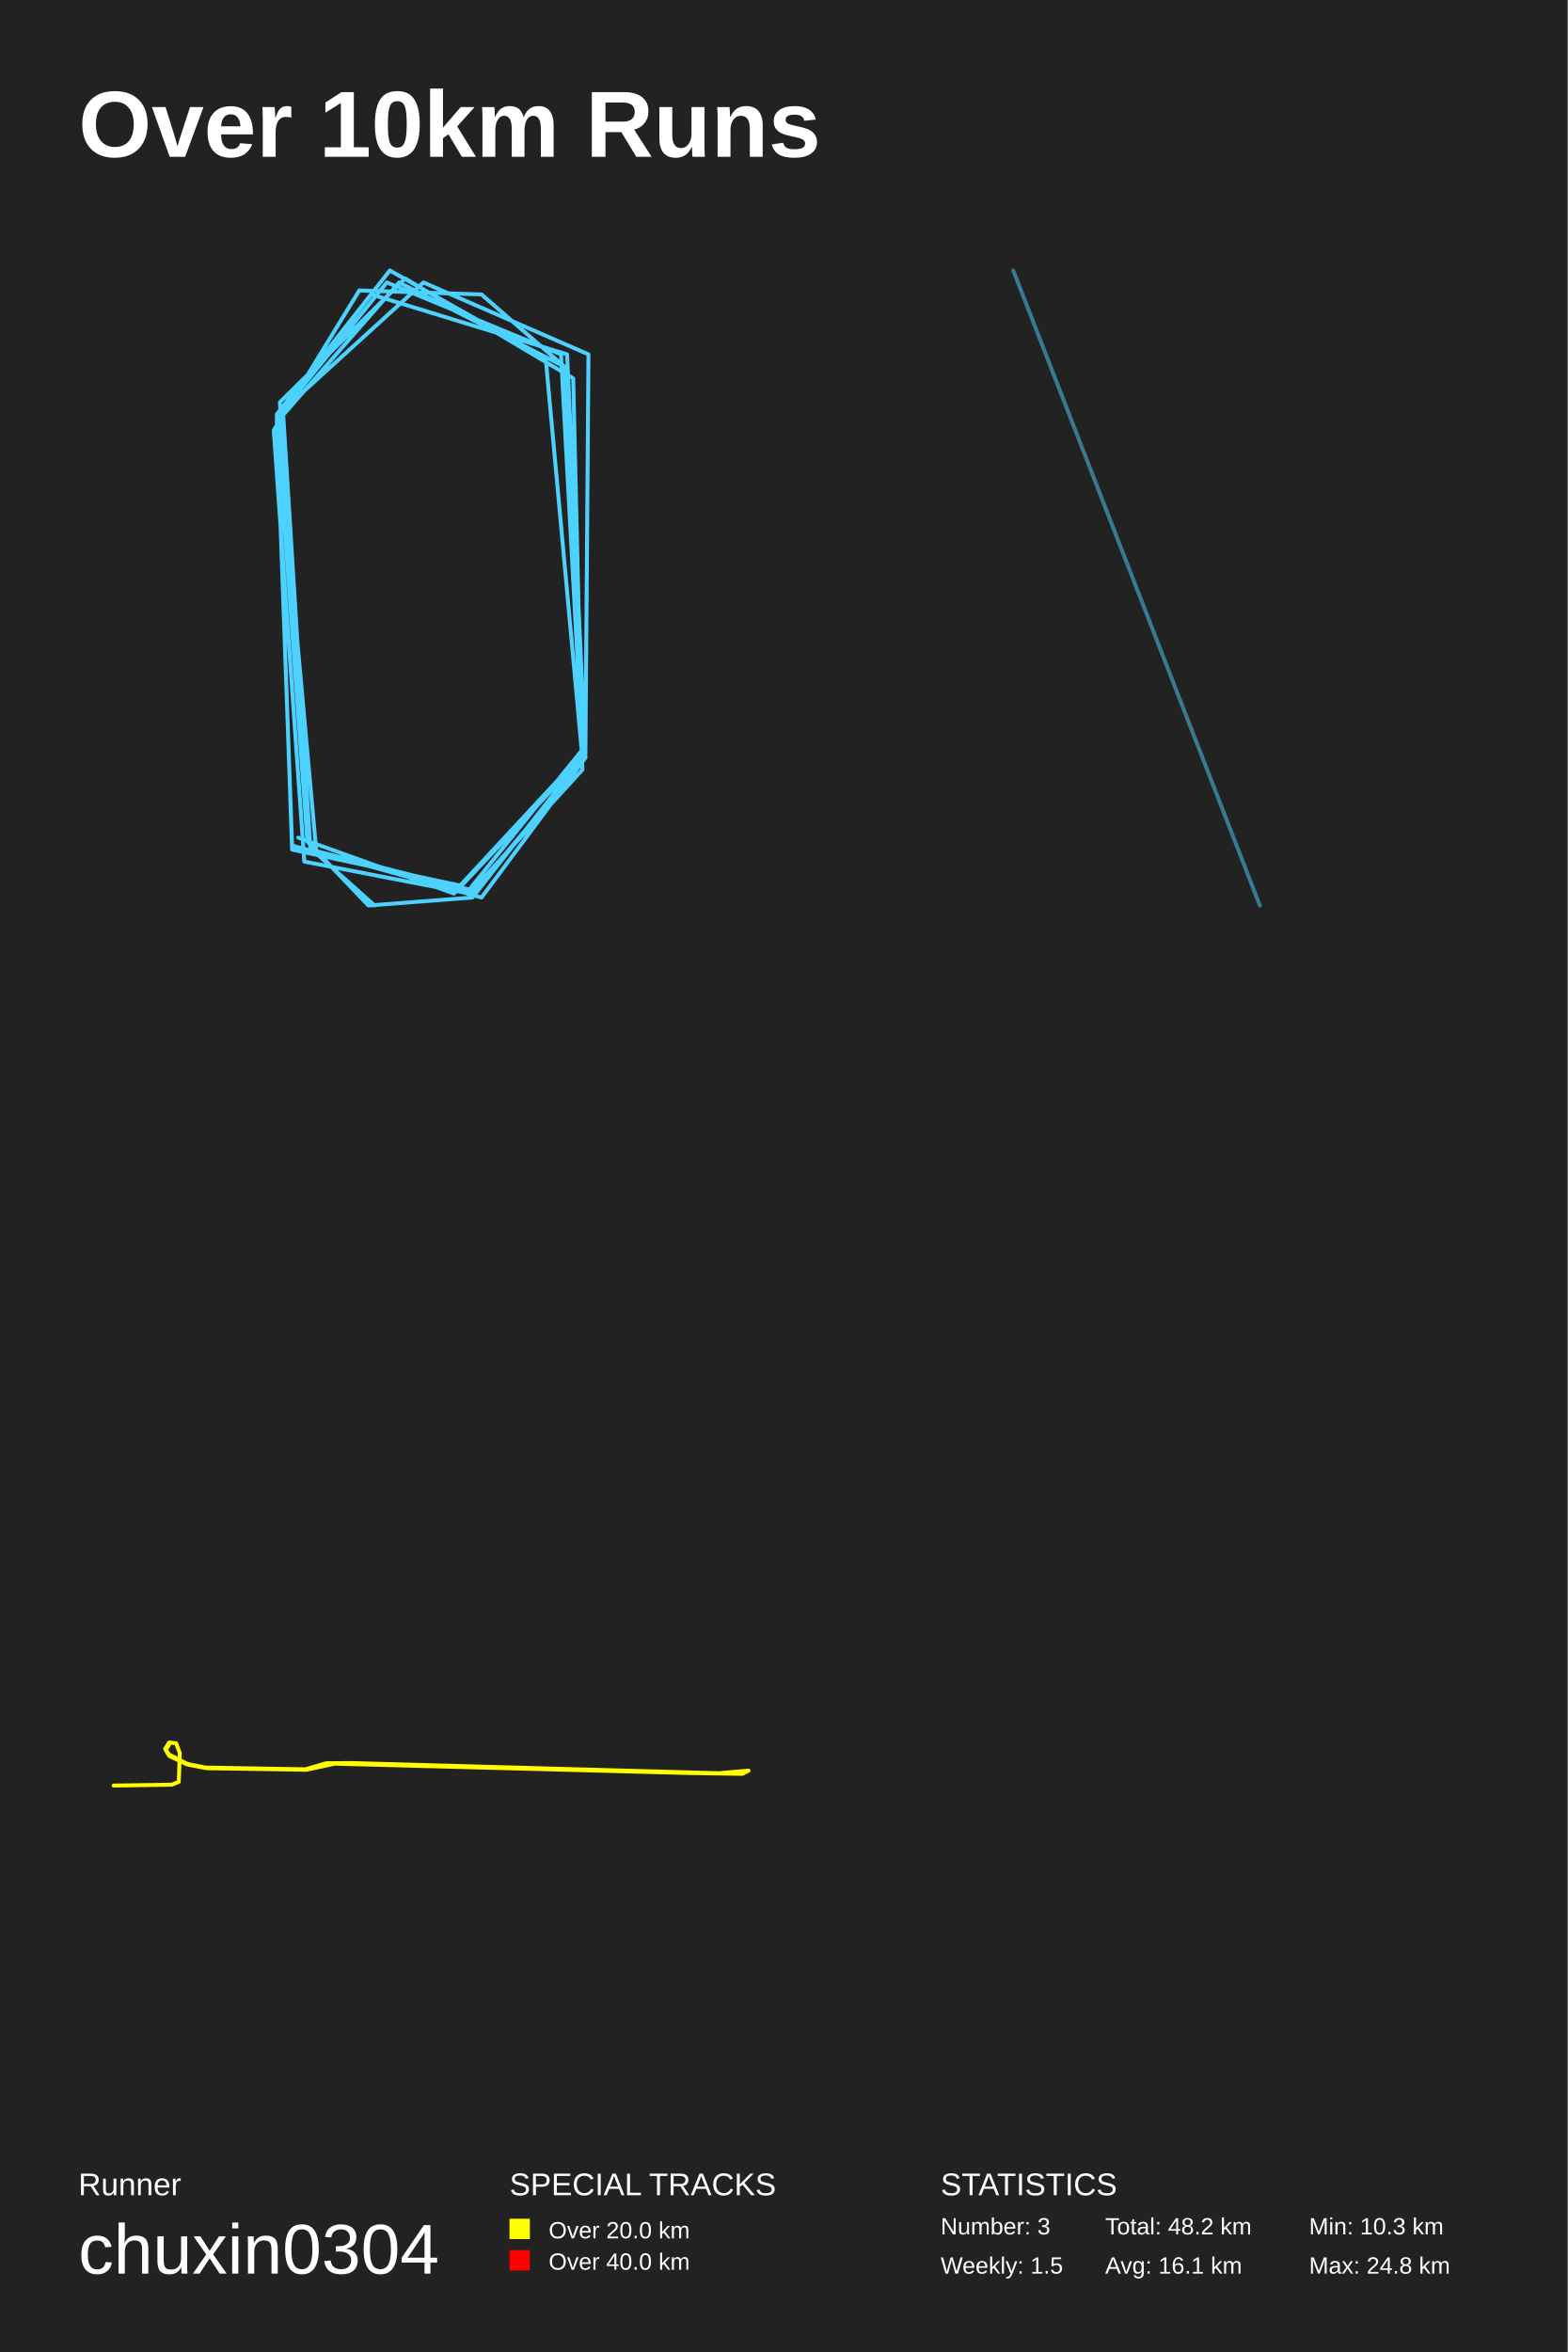
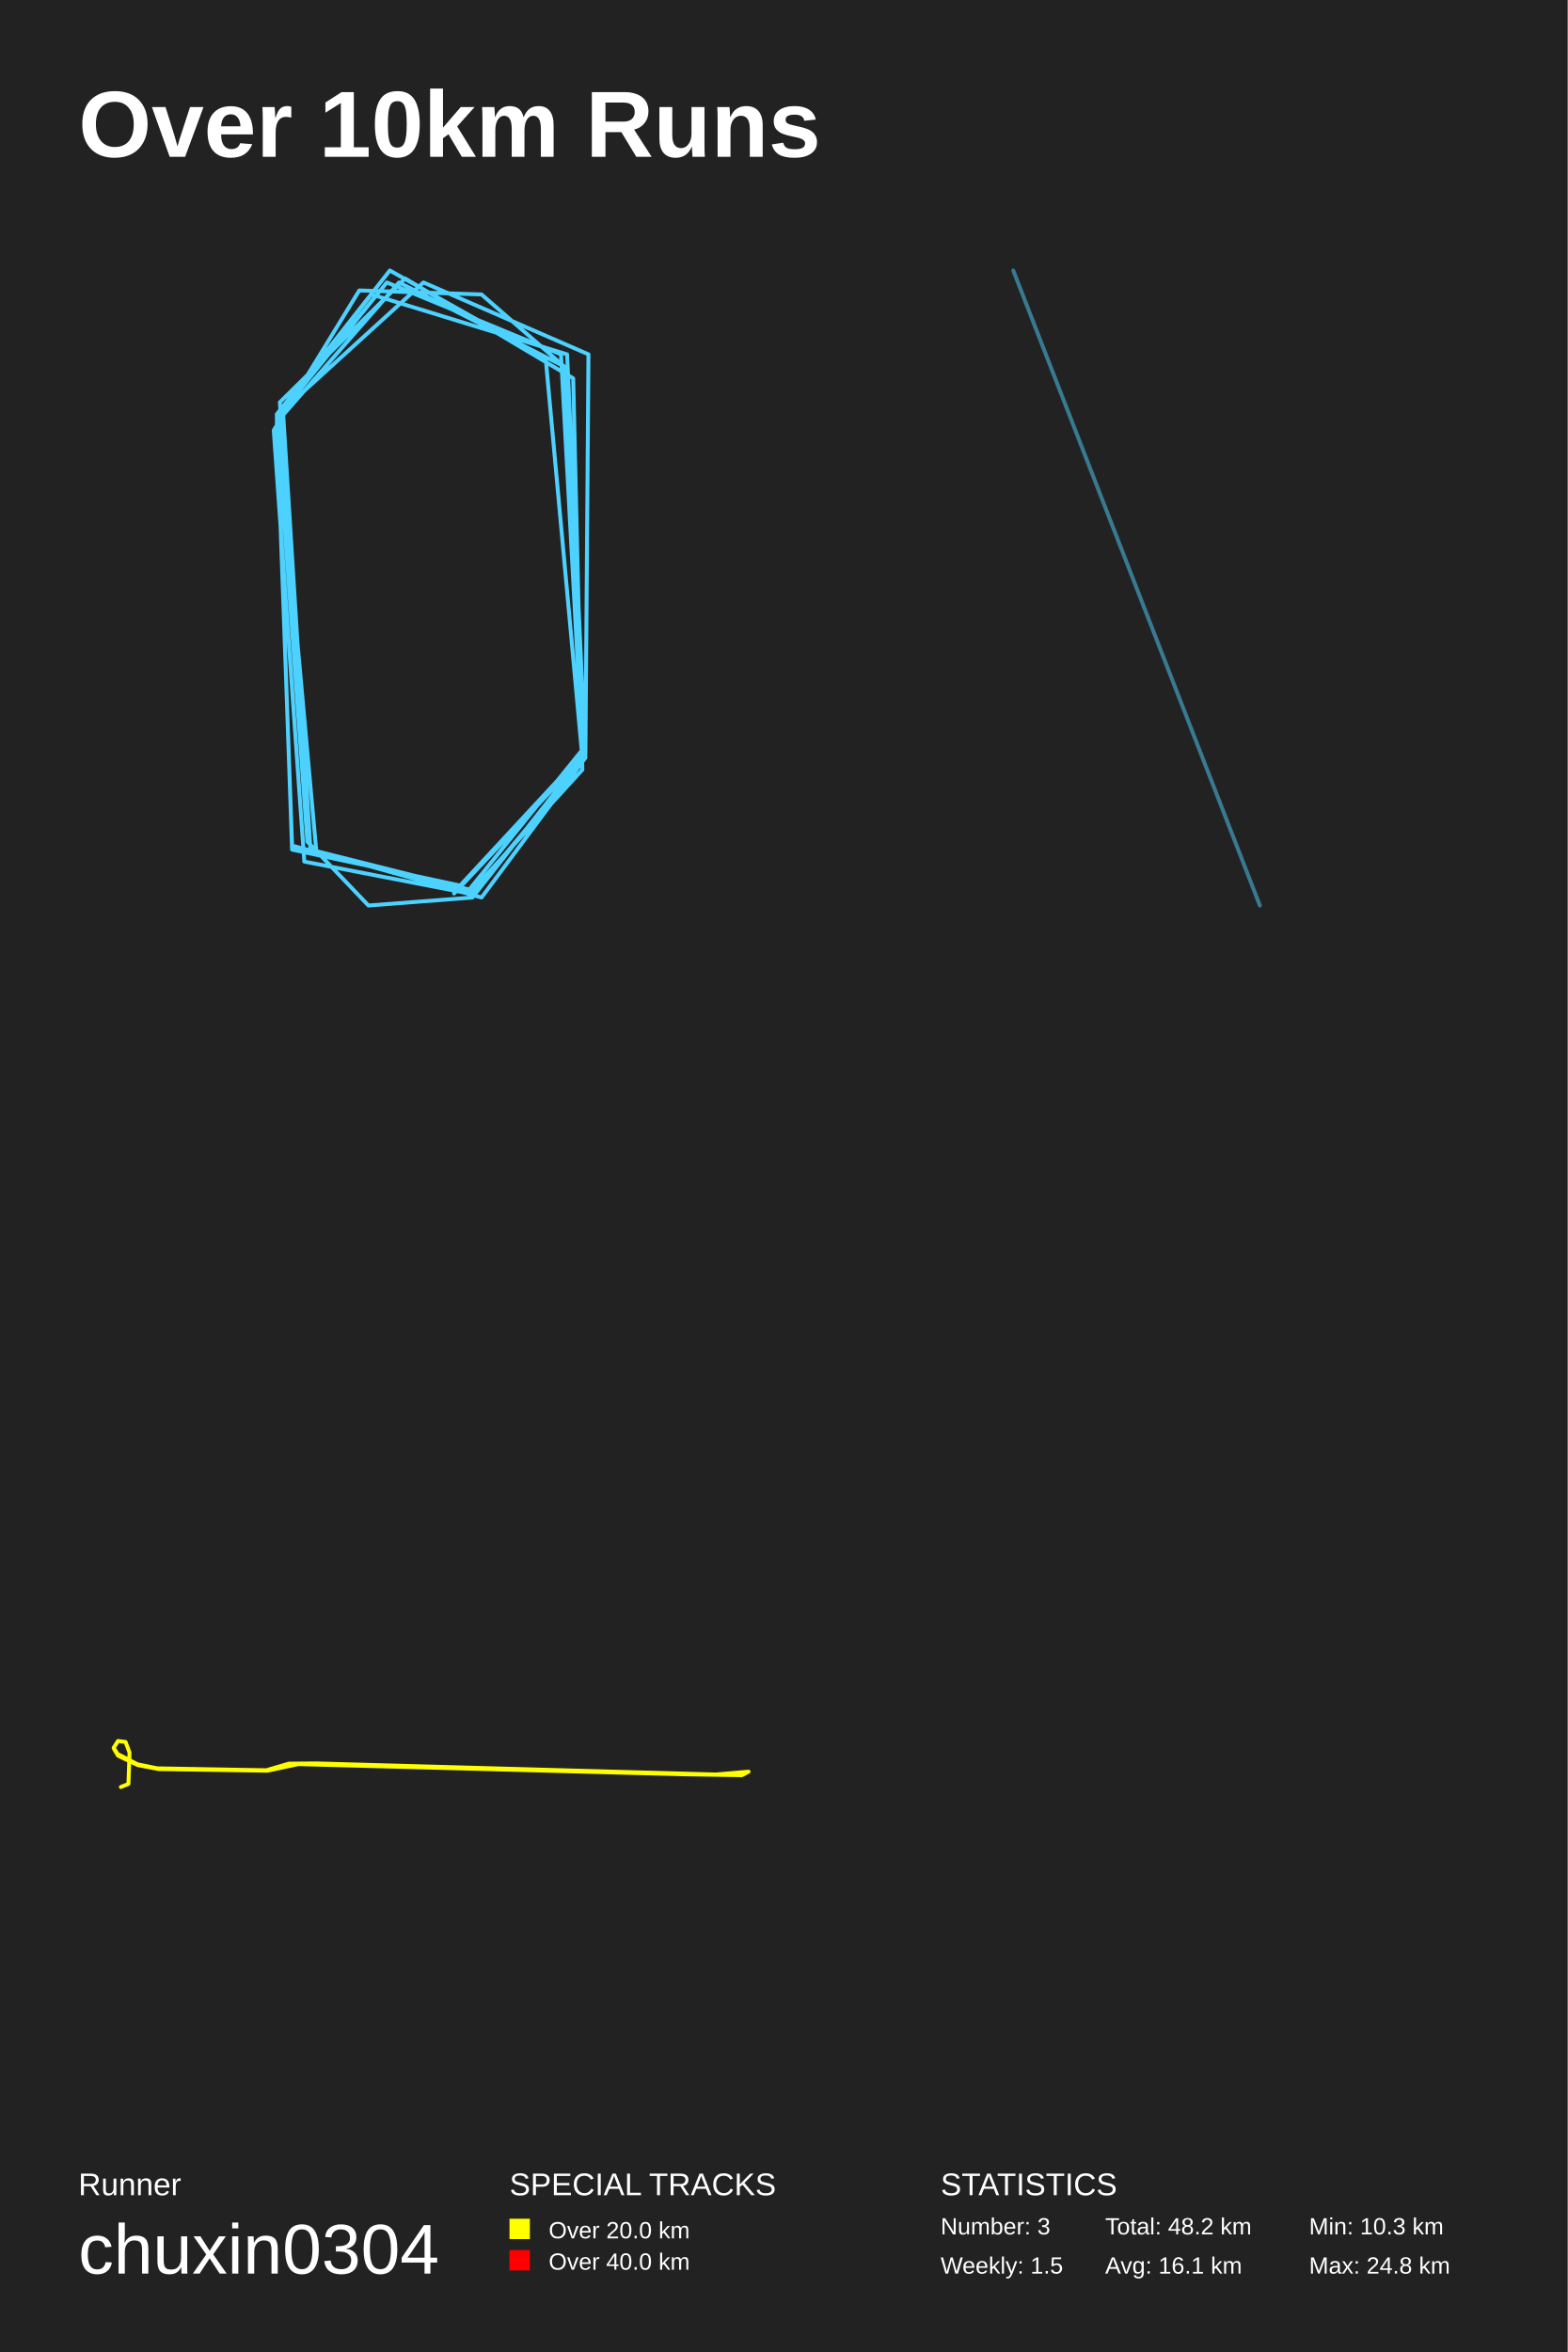
<svg xmlns="http://www.w3.org/2000/svg" baseProfile="full" height="300mm" version="1.1" viewBox="0,0,200,300" width="200mm">
  <defs />
  <rect fill="#222222" height="300" width="200" x="0" y="0" />
  <text fill="#FFFFFF" style="font-size:12px; font-family:Arial; font-weight:bold;" x="10" y="20">Over 10km Runs</text>
  <text fill="#FFFFFF" style="font-size:4px; font-family:Arial" x="10" y="280">Runner</text>
  <text fill="#FFFFFF" style="font-size:9px; font-family:Arial" x="10" y="290">chuxin0304</text>
  <text fill="#FFFFFF" style="font-size:4px; font-family:Arial" x="65" y="280">SPECIAL TRACKS</text>
  <rect fill="yellow" height="2.6" width="2.6" x="65" y="283" />
  <text fill="#FFFFFF" style="font-size:3px; font-family:Arial" x="70" y="285.5">Over 20.0 km</text>
  <rect fill="red" height="2.6" width="2.6" x="65" y="287" />
  <text fill="#FFFFFF" style="font-size:3px; font-family:Arial" x="70" y="289.5">Over 40.0 km</text>
  <text fill="#FFFFFF" style="font-size:4px; font-family:Arial" x="120" y="280">STATISTICS</text>
  <text fill="#FFFFFF" style="font-size:3px; font-family:Arial" x="120" y="285">Number: 3</text>
  <text fill="#FFFFFF" style="font-size:3px; font-family:Arial" x="120" y="290">Weekly: 1.5</text>
  <text fill="#FFFFFF" style="font-size:3px; font-family:Arial" x="141" y="285">Total: 48.2 km</text>
  <text fill="#FFFFFF" style="font-size:3px; font-family:Arial" x="141" y="290">Avg: 16.1 km</text>
  <text fill="#FFFFFF" style="font-size:3px; font-family:Arial" x="167" y="285">Min: 10.3 km</text>
  <text fill="#FFFFFF" style="font-size:3px; font-family:Arial" x="167" y="290">Max: 24.8 km</text>
-   <polyline fill="none" opacity="1" points="38.043,106.84 57.924,113.972 74.296,96.651 69.618,45.708 49.738,34.5 35.314,52.84 37.264,108.368 58.703,112.953 74.296,96.142 71.957,46.727 50.907,36.028 35.314,53.859 37.264,107.859 60.262,113.972 74.296,97.161 71.957,46.727 61.432,37.557 45.839,37.047 34.925,54.878 38.823,109.896 59.873,113.972 74.296,98.179 73.126,48.255 51.687,35.519 35.704,51.311 39.602,108.368 59.873,113.462 74.296,95.632 71.567,45.198 49.348,36.028 35.314,53.349 39.213,107.349 47.009,115.5 60.262,114.481 74.686,96.142 75.075,45.198 54.025,36.028 36.094,52.33 39.602,108.368 61.432,114.481 74.686,96.651 72.347,45.198 47.399,37.557 35.314,52.84 40.382,108.877 47.788,115.5" stroke="#4DD2FF" stroke-dasharray="none" stroke-linecap="round" stroke-linejoin="round" stroke-width="0.5" />
-   <polyline fill="none" opacity="0.5" points="129.268,34.5 160.732,115.5 129.268,34.5 160.732,115.5 129.268,34.5 160.732,115.5 129.268,34.5 160.732,115.5 129.268,34.5 160.732,115.5 129.268,34.5 160.732,115.5 129.268,34.5 160.732,115.5 129.268,34.5 160.732,115.5 129.268,34.5 160.732,115.5 129.268,34.5 160.732,115.5 129.268,34.5 160.732,115.5 129.268,34.5 160.732,115.5 129.268,34.5 160.732,115.5 129.268,34.5 160.732,115.5 129.268,34.5 160.732,115.5 129.268,34.5 160.732,115.5 129.268,34.5 160.732,115.5 129.268,34.5 160.732,115.5 129.268,34.5 160.732,115.5 129.268,34.5 160.732,115.5 129.268,34.5 160.732,115.5 129.268,34.5 160.732,115.5 129.268,34.5 160.732,115.5 129.268,34.5 160.732,115.5 129.268,34.5 160.732,115.5 129.268,34.5 160.732,115.5 129.268,34.5 160.732,115.5 129.268,34.5 160.732,115.5 129.268,34.5 160.732,115.5 129.268,34.5 160.732,115.5 129.268,34.5 160.732,115.5 129.268,34.5 160.732,115.5 129.268,34.5 160.732,115.5 129.268,34.5 160.732,115.5 129.268,34.5 160.732,115.5 129.268,34.5 160.732,115.5 129.268,34.5 160.732,115.5 129.268,34.5 160.732,115.5 129.268,34.5 160.732,115.5 129.268,34.5 160.732,115.5 129.268,34.5 160.732,115.5 129.268,34.5 160.732,115.5 129.268,34.5 160.732,115.5 129.268,34.5 160.732,115.5 129.268,34.5 160.732,115.5 129.268,34.5 160.732,115.5 129.268,34.5 160.732,115.5 129.268,34.5 160.732,115.5 129.268,34.5 160.732,115.5 129.268,34.5 160.732,115.5 129.268,34.5 160.732,115.5 129.268,34.5 160.732,115.5" stroke="#4DD2FF" stroke-dasharray="1,0.5" stroke-linecap="round" stroke-linejoin="round" stroke-width="0.5" />
-   <polyline fill="none" opacity="1" points="21.627,222.444 21.141,223.217 21.585,223.964 23.89,225.069 26.364,225.539 39.096,225.732 42.713,224.959 87.654,226.147 94.717,226.257 95.5,225.843 91.693,226.175 44.806,224.876 41.613,224.903 38.969,225.677 26.195,225.456 23.89,224.986 21.543,223.77 21.077,223.052 21.585,222.25 22.473,222.361 22.938,223.604 22.811,227.28 21.923,227.639 14.5,227.75" stroke="yellow" stroke-dasharray="none" stroke-linecap="round" stroke-linejoin="round" stroke-width="0.5" />
+   <polyline fill="none" opacity="1" points="57.924,113.972 74.296,96.651 69.618,45.708 49.738,34.5 35.314,52.84 37.264,108.368 58.703,112.953 74.296,96.142 71.957,46.727 50.907,36.028 35.314,53.859 37.264,107.859 60.262,113.972 74.296,97.161 71.957,46.727 61.432,37.557 45.839,37.047 34.925,54.878 38.823,109.896 59.873,113.972 74.296,98.179 73.126,48.255 51.687,35.519 35.704,51.311 39.602,108.368 59.873,113.462 74.296,95.632 71.567,45.198 49.348,36.028 35.314,53.349 39.213,107.349 47.009,115.5 60.262,114.481 74.686,96.142 75.075,45.198 54.025,36.028 36.094,52.33 39.602,108.368 61.432,114.481 74.686,96.651 72.347,45.198 47.399,37.557 35.314,52.84 40.382,108.877" stroke="#4DD2FF" stroke-dasharray="none" stroke-linecap="round" stroke-linejoin="round" stroke-width="0.5" />
+   <polyline fill="none" opacity="0.5" points="160.732,115.5 129.268,34.5 160.732,115.5 129.268,34.5 160.732,115.5 129.268,34.5 160.732,115.5 129.268,34.5 160.732,115.5 129.268,34.5 160.732,115.5 129.268,34.5 160.732,115.5 129.268,34.5 160.732,115.5 129.268,34.5 160.732,115.5 129.268,34.5 160.732,115.5 129.268,34.5 160.732,115.5 129.268,34.5 160.732,115.5 129.268,34.5 160.732,115.5 129.268,34.5 160.732,115.5 129.268,34.5 160.732,115.5 129.268,34.5 160.732,115.5 129.268,34.5 160.732,115.5 129.268,34.5 160.732,115.5 129.268,34.5 160.732,115.5 129.268,34.5 160.732,115.5 129.268,34.5 160.732,115.5 129.268,34.5 160.732,115.5 129.268,34.5 160.732,115.5 129.268,34.5 160.732,115.5 129.268,34.5 160.732,115.5 129.268,34.5 160.732,115.5 129.268,34.5 160.732,115.5 129.268,34.5 160.732,115.5 129.268,34.5 160.732,115.5 129.268,34.5 160.732,115.5 129.268,34.5 160.732,115.5 129.268,34.5 160.732,115.5 129.268,34.5 160.732,115.5 129.268,34.5 160.732,115.5 129.268,34.5 160.732,115.5 129.268,34.5 160.732,115.5 129.268,34.5 160.732,115.5 129.268,34.5 160.732,115.5 129.268,34.5 160.732,115.5 129.268,34.5 160.732,115.5 129.268,34.5 160.732,115.5 129.268,34.5 160.732,115.5 129.268,34.5 160.732,115.5 129.268,34.5 160.732,115.5 129.268,34.5 160.732,115.5 129.268,34.5 160.732,115.5 129.268,34.5 160.732,115.5 129.268,34.5 160.732,115.5 129.268,34.5 160.732,115.5 129.268,34.5 160.732,115.5 129.268,34.5 160.732,115.5 129.268,34.5" stroke="#4DD2FF" stroke-dasharray="1,0.5" stroke-linecap="round" stroke-linejoin="round" stroke-width="0.5" />
+   <polyline fill="none" opacity="1" points="14.569,223.12 15.052,223.932 17.561,225.135 20.254,225.647 34.111,225.857 38.047,225.015 86.96,226.308 94.648,226.429 95.5,225.978 91.357,226.339 40.326,224.925 36.85,224.955 33.973,225.797 20.07,225.556 17.561,225.045 15.006,223.722 14.5,222.94 15.052,222.067 16.019,222.188 16.526,223.541 16.387,227.542 15.421,227.933" stroke="yellow" stroke-dasharray="none" stroke-linecap="round" stroke-linejoin="round" stroke-width="0.5" />
</svg>
